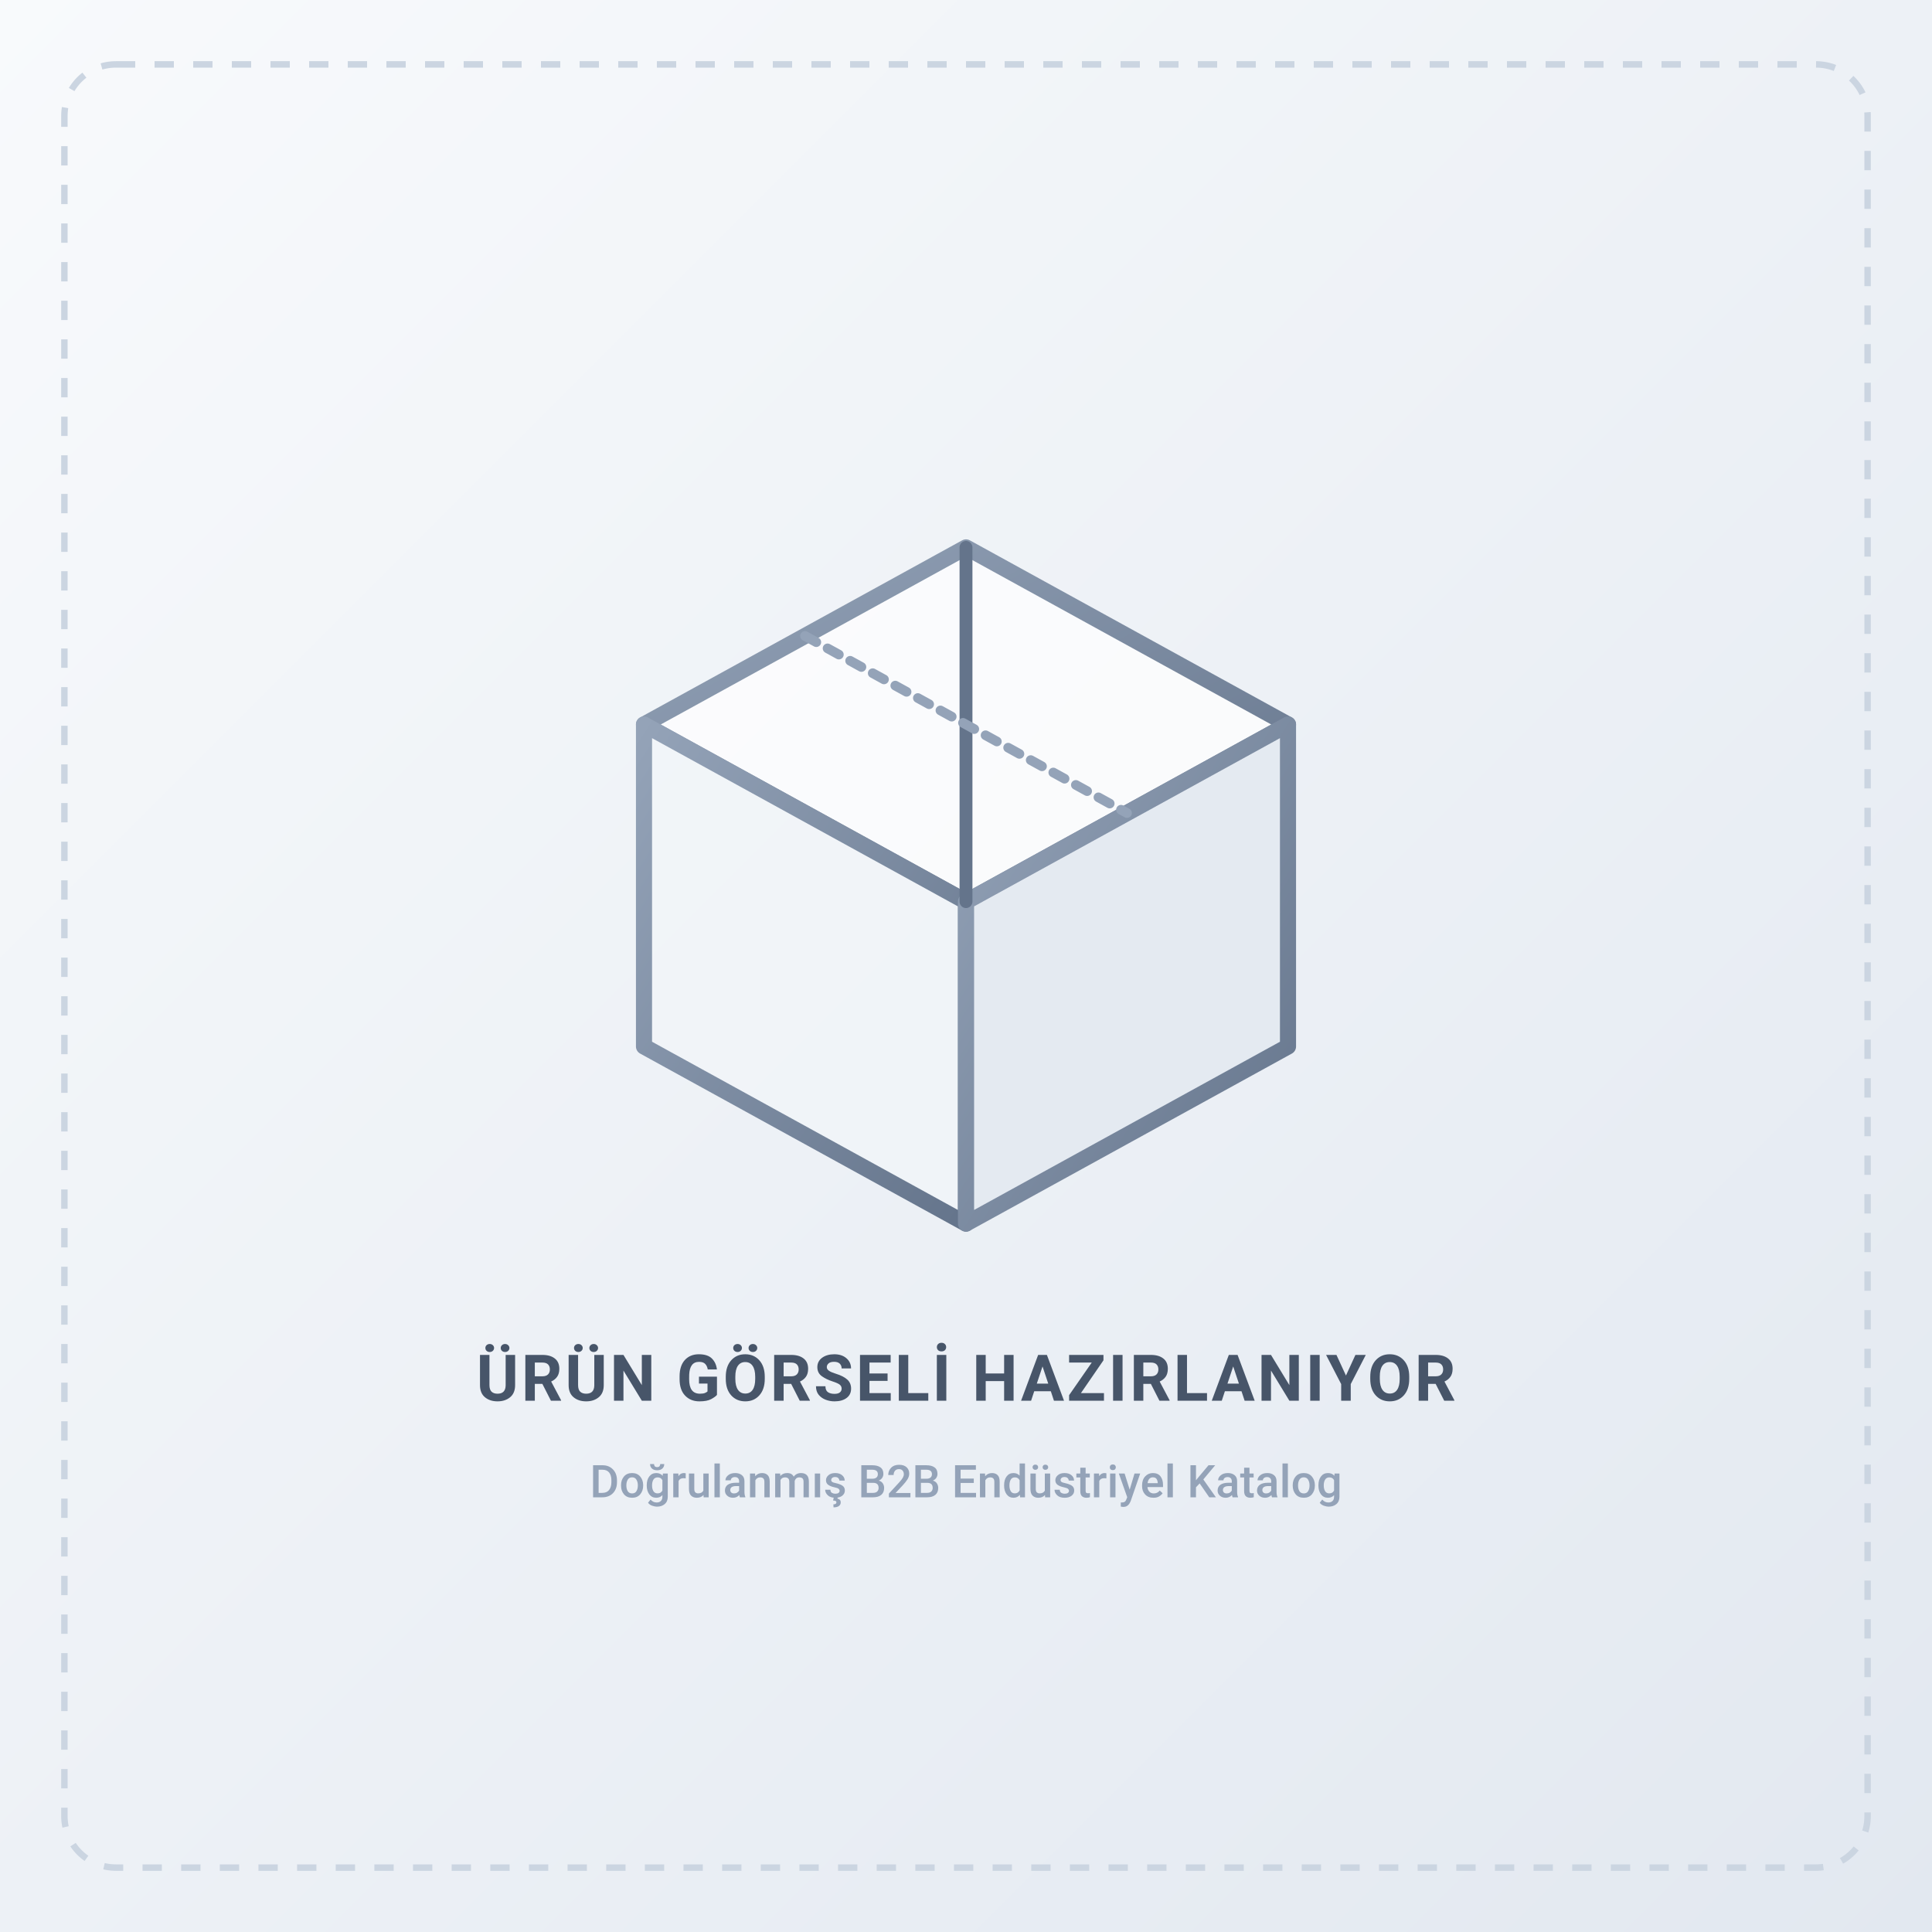
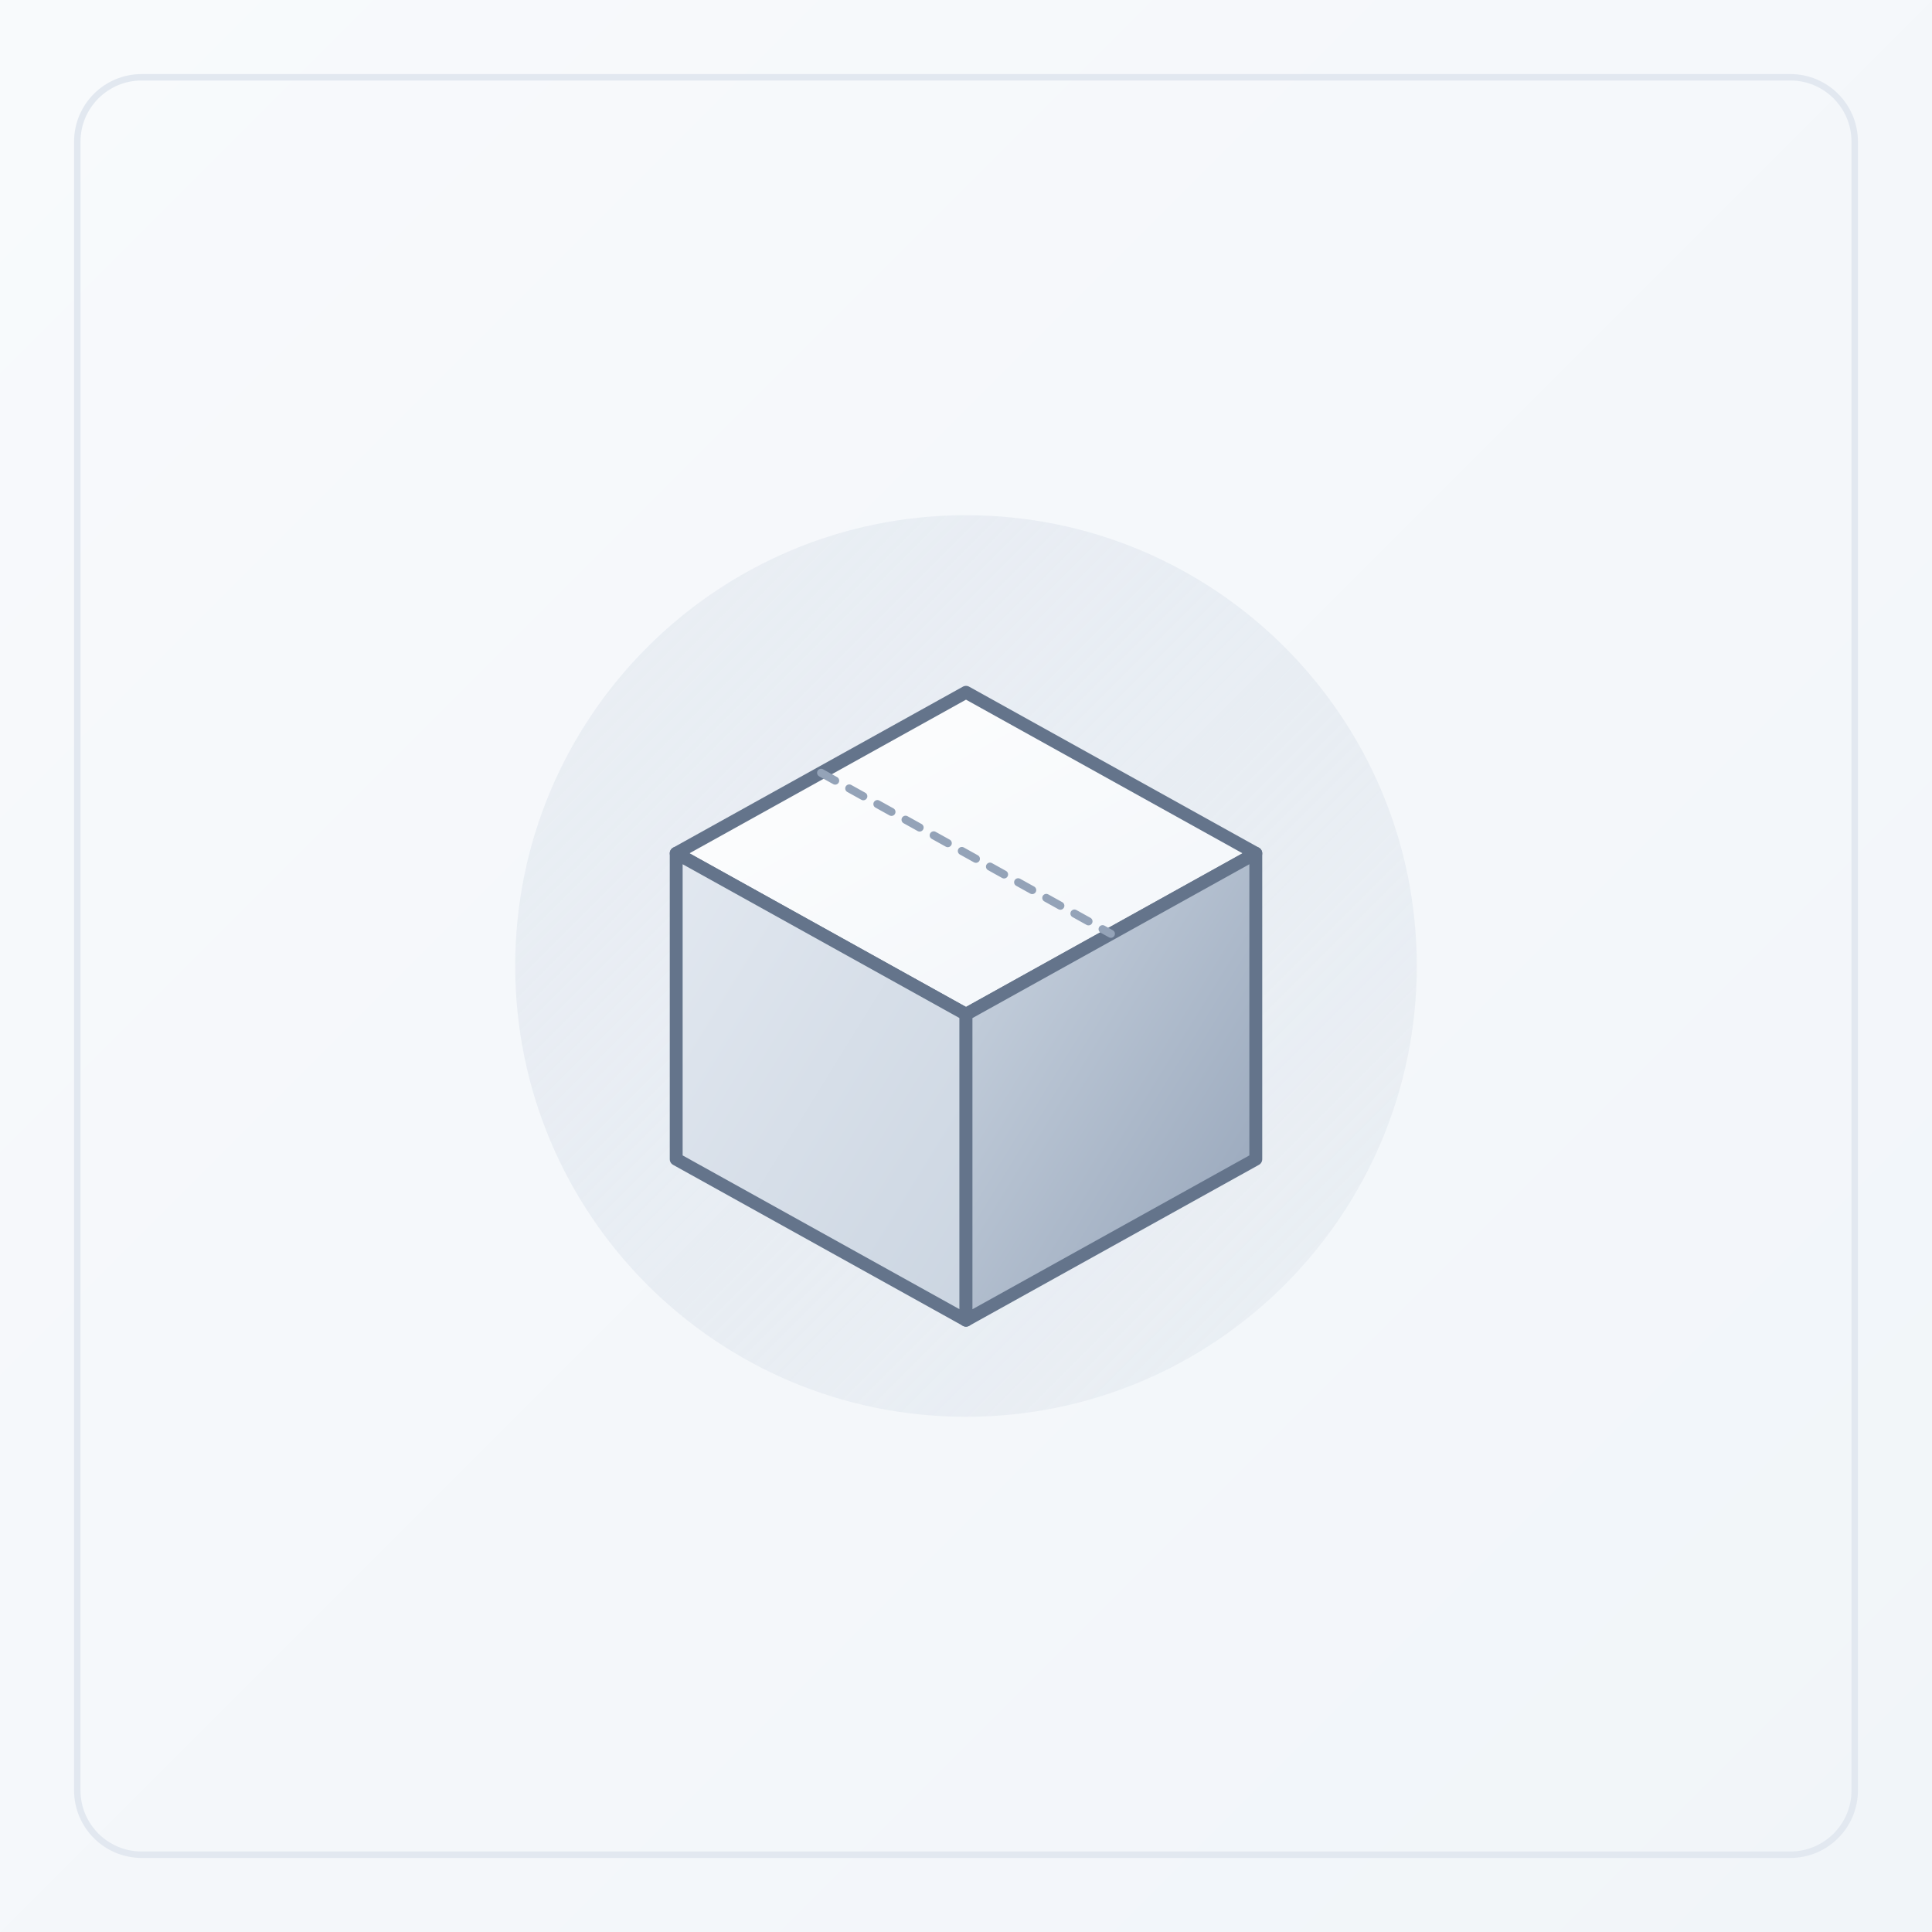
<svg xmlns="http://www.w3.org/2000/svg" viewBox="0 0 600 600" width="600" height="600">
  <defs>
    <linearGradient id="bgGrad" x1="0%" y1="0%" x2="100%" y2="100%">
      <stop offset="0%" stop-color="#f8fafc" />
-       <stop offset="100%" stop-color="#e2e8f0" />
+       <stop offset="100%" stop-color="#f1f5f9" />
    </linearGradient>
-     <linearGradient id="boxGrad" x1="0%" y1="0%" x2="100%" y2="100%">
-       <stop offset="0%" stop-color="#94a3b8" />
-       <stop offset="100%" stop-color="#64748b" />
+     <linearGradient id="circleGrad" x1="0%" y1="0%" x2="100%" y2="100%">
+       <stop offset="0%" stop-color="#e2e8f0" stop-opacity="0.6" />
+       <stop offset="100%" stop-color="#cbd5e1" stop-opacity="0.2" />
+     </linearGradient>
+     <linearGradient id="topFaceGrad" x1="0%" y1="0%" x2="100%" y2="100%">
+       <stop offset="0%" stop-color="#ffffff" />
+       <stop offset="100%" stop-color="#f1f5f9" />
+     </linearGradient>
+     <linearGradient id="leftFaceGrad" x1="0%" y1="0%" x2="100%" y2="100%">
+       <stop offset="0%" stop-color="#e2e8f0" />
+       <stop offset="100%" stop-color="#cbd5e1" />
+     </linearGradient>
+     <linearGradient id="rightFaceGrad" x1="0%" y1="0%" x2="100%" y2="100%">
+       <stop offset="0%" stop-color="#cbd5e1" />
+       <stop offset="100%" stop-color="#94a3b8" />
    </linearGradient>
  </defs>
  <rect width="600" height="600" fill="url(#bgGrad)" />
-   <rect x="20" y="20" width="560" height="560" rx="16" fill="none" stroke="#cbd5e1" stroke-width="2" stroke-dasharray="6 6" />
-   <g transform="translate(180, 150)" stroke="url(#boxGrad)" stroke-width="5" stroke-linecap="round" stroke-linejoin="round" fill="none">
-     <path d="M120 20 L220 75 L120 130 L20 75 Z" fill="#ffffff" fill-opacity="0.7" />
-     <path d="M20 75 L120 130 L120 230 L20 175 Z" fill="#f1f5f9" fill-opacity="0.8" />
-     <path d="M220 75 L120 130 L120 230 L220 175 Z" fill="#e2e8f0" fill-opacity="0.8" />
-     <line x1="120" y1="20" x2="120" y2="130" stroke="#64748b" stroke-width="4" />
-     <line x1="70" y1="47.5" x2="170" y2="102.5" stroke="#94a3b8" stroke-width="3" stroke-dasharray="4 4" />
+   <rect x="24" y="24" width="552" height="552" rx="20" fill="none" stroke="#e2e8f0" stroke-width="2" />
+   <circle cx="300" cy="300" r="140" fill="url(#circleGrad)" />
+   <g transform="translate(300, 290)" stroke="#64748b" stroke-width="4" stroke-linecap="round" stroke-linejoin="round">
+     <path d="M0 -75 L90 -25 L0 25 L-90 -25 Z" fill="url(#topFaceGrad)" />
+     <path d="M-90 -25 L0 25 L0 120 L-90 70 Z" fill="url(#leftFaceGrad)" />
+     <path d="M90 -25 L0 25 L0 120 L90 70 Z" fill="url(#rightFaceGrad)" />
+     <line x1="0" y1="25" x2="0" y2="120" stroke="#64748b" stroke-width="3" />
+     <path d="M-45 -50 L45 0" stroke="#94a3b8" stroke-width="2.5" stroke-dasharray="5 5" fill="none" />
  </g>
-   <text x="300" y="435" text-anchor="middle" font-family="-apple-system, BlinkMacSystemFont, 'Segoe UI', Roboto, sans-serif" font-size="20" font-weight="700" fill="#475569" letter-spacing="0.04em">
-     ÜRÜN GÖRSELİ HAZIRLANIYOR
-   </text>
-   <text x="300" y="465" text-anchor="middle" font-family="-apple-system, BlinkMacSystemFont, 'Segoe UI', Roboto, sans-serif" font-size="14" font-weight="500" fill="#94a3b8">
-     Doğrulanmış B2B Endüstriyel Katalog
-   </text>
</svg>
